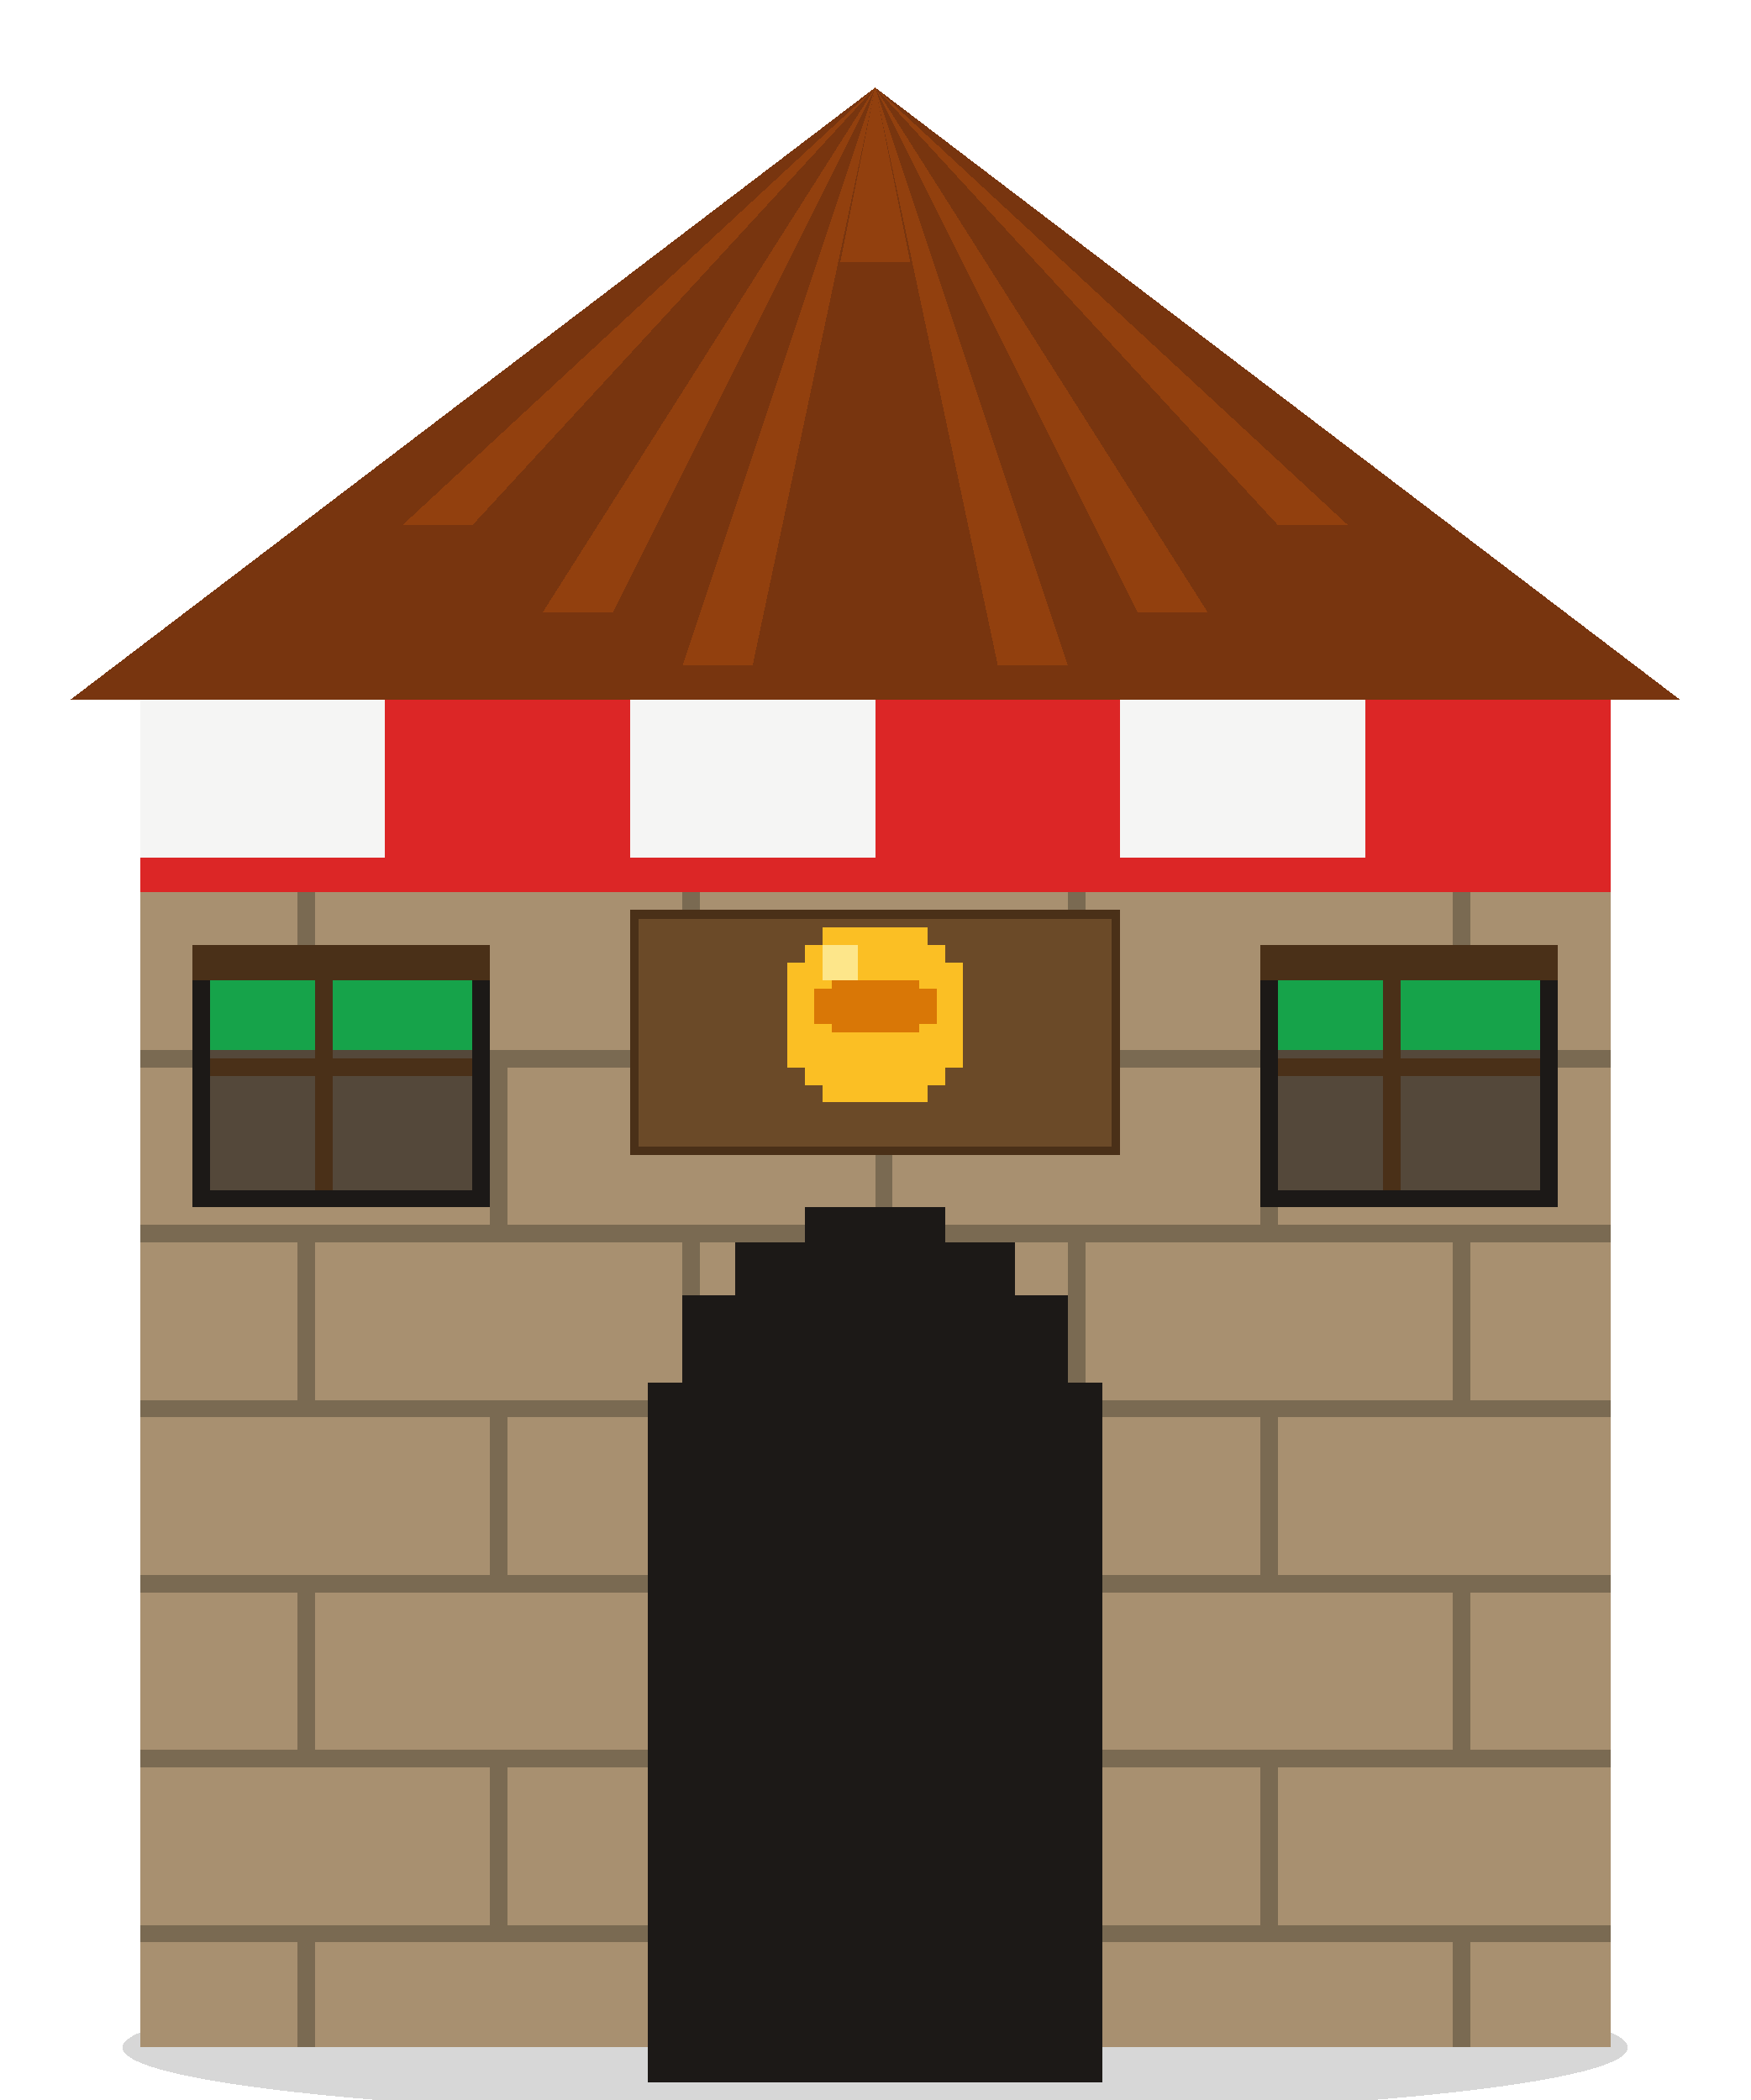
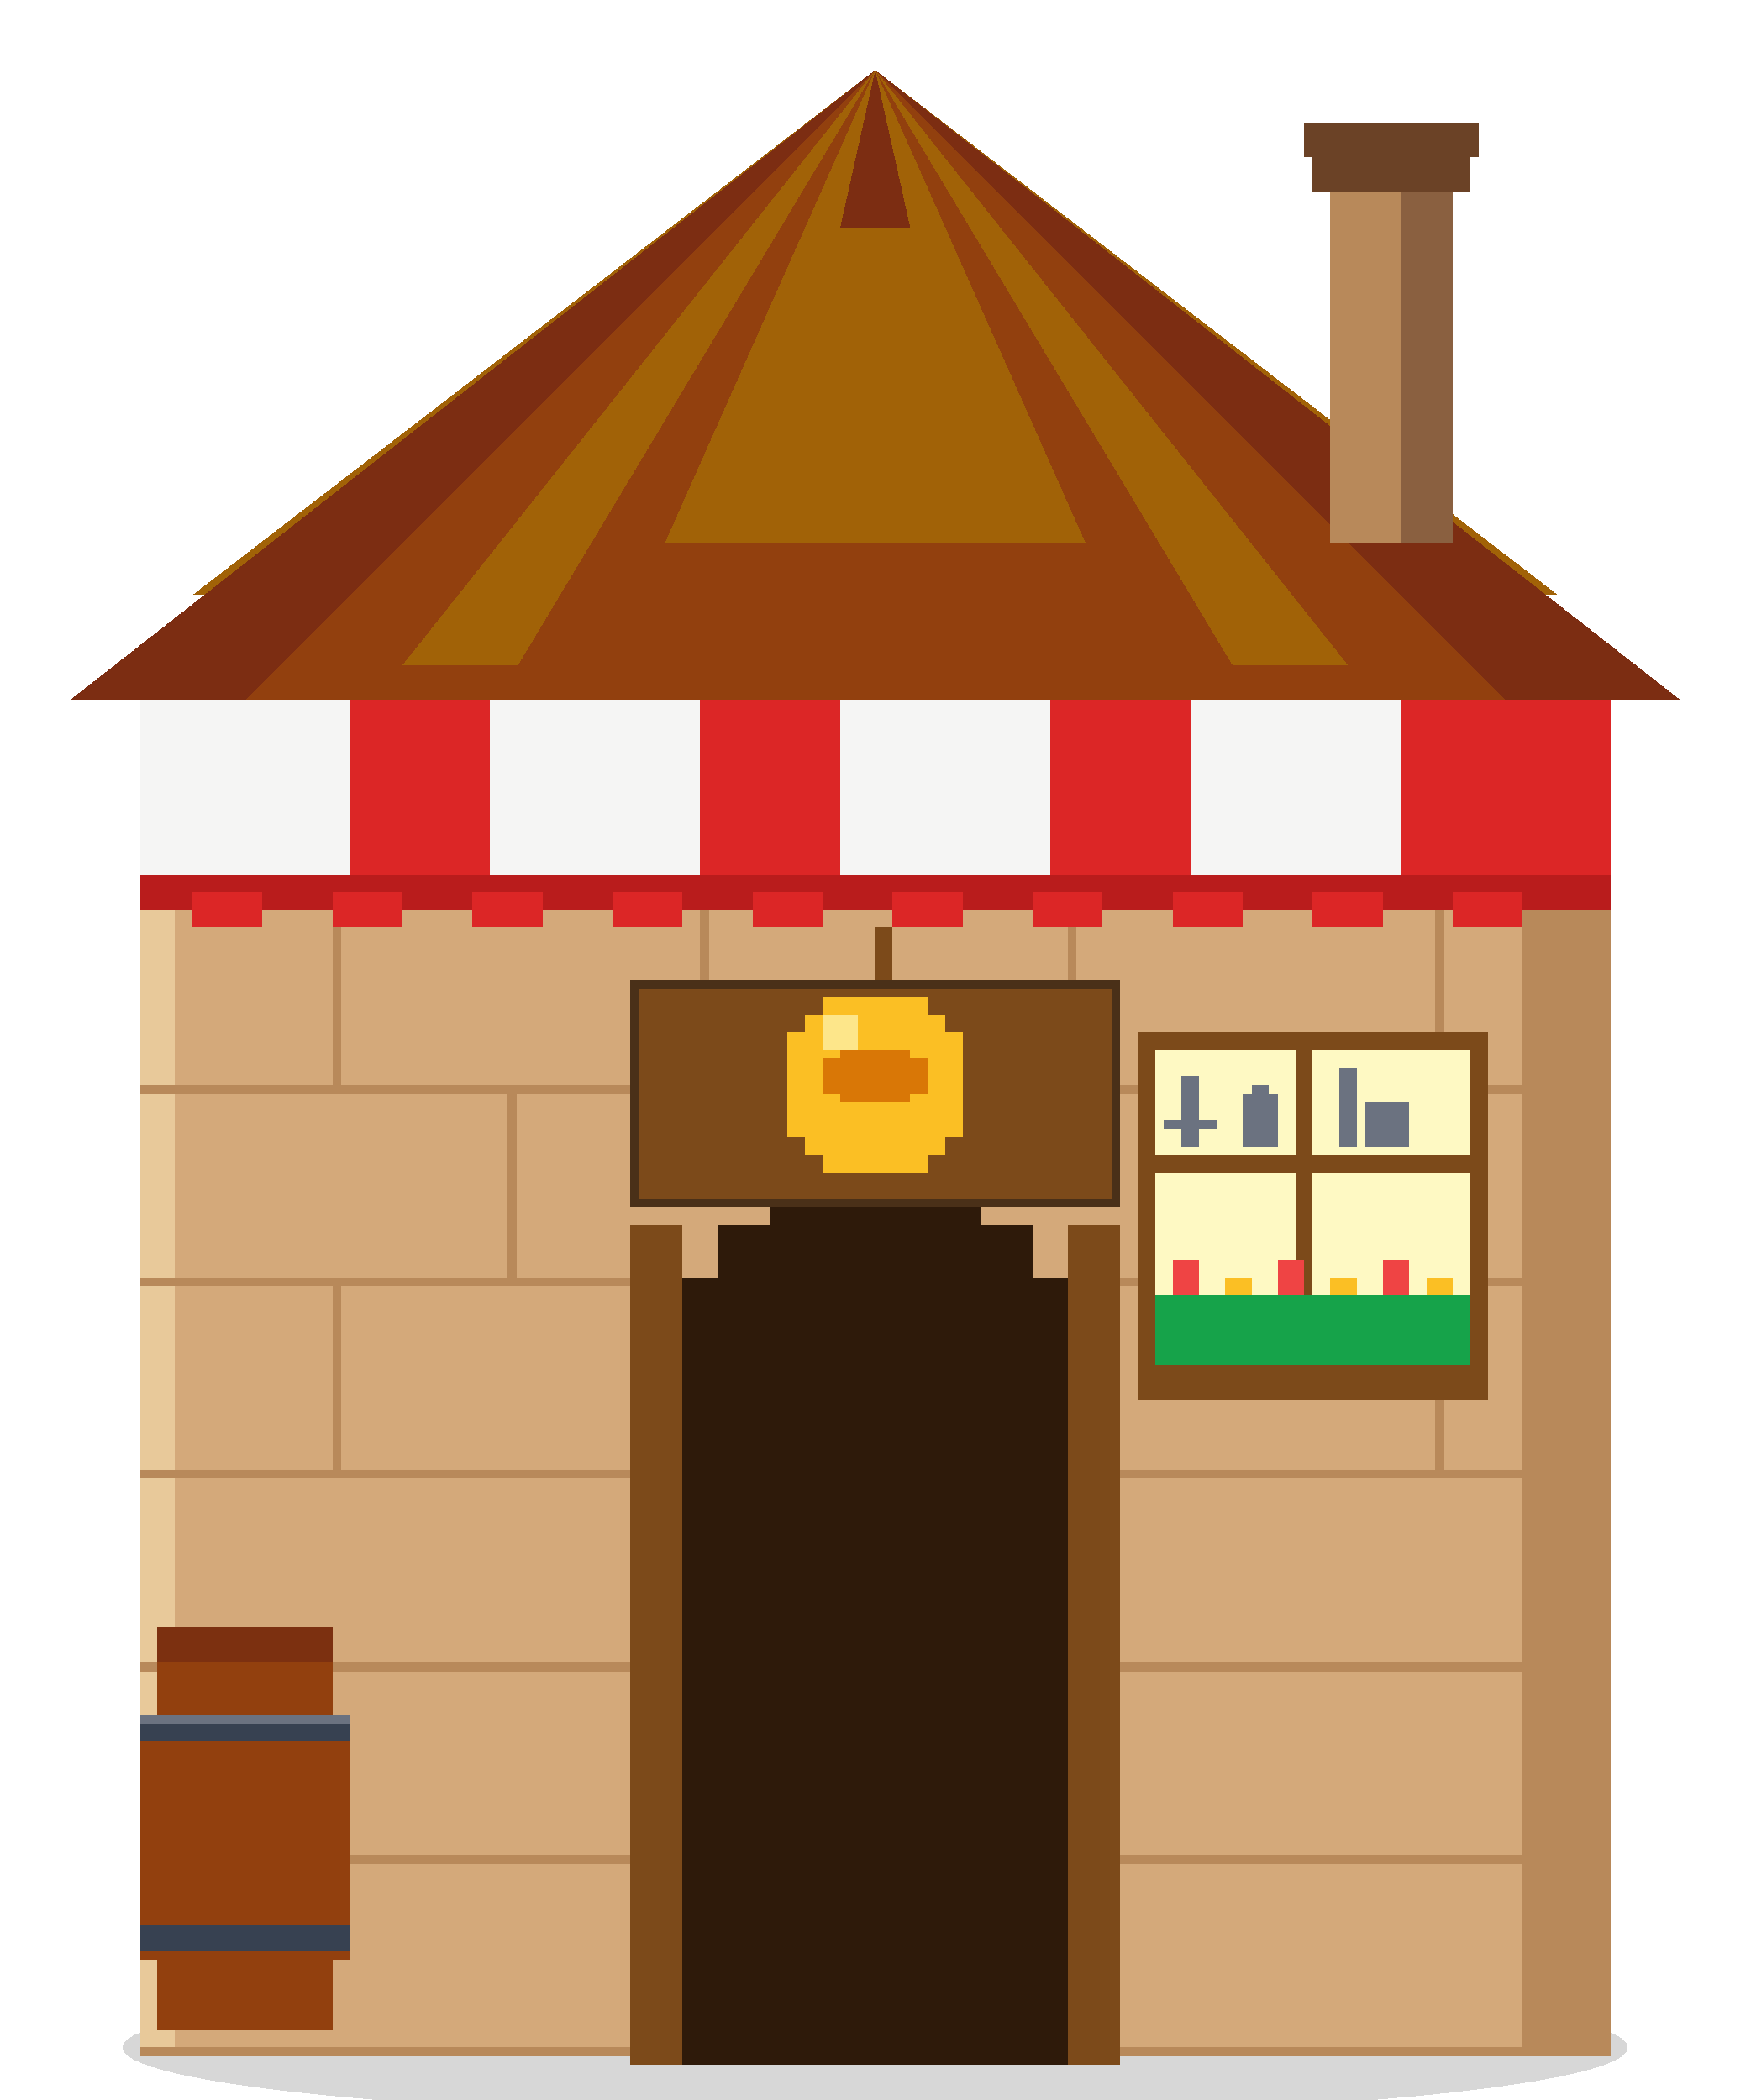
<svg xmlns="http://www.w3.org/2000/svg" width="200" height="240" viewBox="0 0 200 240" shape-rendering="crispEdges" image-rendering="pixelated">
  <ellipse cx="100" cy="234" rx="86" ry="8" fill="#000000" fill-opacity="0.16" />
-   <rect x="16" y="80" width="168" height="154" fill="#a89070" />
-   <rect x="16" y="100" width="168" height="2" fill="#7a6a52" />
-   <rect x="16" y="120" width="168" height="2" fill="#7a6a52" />
-   <rect x="16" y="140" width="168" height="2" fill="#7a6a52" />
-   <rect x="16" y="160" width="168" height="2" fill="#7a6a52" />
-   <rect x="16" y="180" width="168" height="2" fill="#7a6a52" />
-   <rect x="16" y="200" width="168" height="2" fill="#7a6a52" />
-   <rect x="16" y="220" width="168" height="2" fill="#7a6a52" />
-   <rect x="56" y="80" width="2" height="20" fill="#7a6a52" />
-   <rect x="100" y="80" width="2" height="20" fill="#7a6a52" />
-   <rect x="144" y="80" width="2" height="20" fill="#7a6a52" />
-   <rect x="34" y="100" width="2" height="20" fill="#7a6a52" />
-   <rect x="78" y="100" width="2" height="20" fill="#7a6a52" />
-   <rect x="122" y="100" width="2" height="20" fill="#7a6a52" />
-   <rect x="166" y="100" width="2" height="20" fill="#7a6a52" />
-   <rect x="56" y="120" width="2" height="20" fill="#7a6a52" />
-   <rect x="100" y="120" width="2" height="20" fill="#7a6a52" />
-   <rect x="144" y="120" width="2" height="20" fill="#7a6a52" />
-   <rect x="34" y="140" width="2" height="20" fill="#7a6a52" />
-   <rect x="78" y="140" width="2" height="20" fill="#7a6a52" />
-   <rect x="122" y="140" width="2" height="20" fill="#7a6a52" />
-   <rect x="166" y="140" width="2" height="20" fill="#7a6a52" />
-   <rect x="56" y="160" width="2" height="20" fill="#7a6a52" />
-   <rect x="100" y="160" width="2" height="20" fill="#7a6a52" />
-   <rect x="144" y="160" width="2" height="20" fill="#7a6a52" />
-   <rect x="34" y="180" width="2" height="20" fill="#7a6a52" />
-   <rect x="78" y="180" width="2" height="20" fill="#7a6a52" />
-   <rect x="122" y="180" width="2" height="20" fill="#7a6a52" />
-   <rect x="166" y="180" width="2" height="20" fill="#7a6a52" />
-   <rect x="56" y="200" width="2" height="20" fill="#7a6a52" />
-   <rect x="100" y="200" width="2" height="20" fill="#7a6a52" />
-   <rect x="144" y="200" width="2" height="20" fill="#7a6a52" />
-   <rect x="34" y="220" width="2" height="14" fill="#7a6a52" />
-   <rect x="78" y="220" width="2" height="14" fill="#7a6a52" />
-   <rect x="122" y="220" width="2" height="14" fill="#7a6a52" />
-   <rect x="166" y="220" width="2" height="14" fill="#7a6a52" />
-   <polygon points="100,10 8,80 192,80" fill="#78350f" />
-   <polygon points="100,10 46,60 54,60" fill="#92400e" />
-   <polygon points="100,10 62,70 70,70" fill="#92400e" />
-   <polygon points="100,10 78,76 86,76" fill="#92400e" />
-   <polygon points="100,10 154,60 146,60" fill="#92400e" />
-   <polygon points="100,10 138,70 130,70" fill="#92400e" />
-   <polygon points="100,10 122,76 114,76" fill="#92400e" />
-   <polygon points="100,10 96,30 104,30" fill="#92400e" />
-   <rect x="16" y="80" width="168" height="20" fill="#dc2626" />
-   <rect x="16" y="80" width="28" height="20" fill="#f5f5f4" />
-   <rect x="72" y="80" width="28" height="20" fill="#f5f5f4" />
-   <rect x="128" y="80" width="28" height="20" fill="#f5f5f4" />
-   <rect x="16" y="98" width="168" height="4" fill="#dc2626" />
-   <rect x="74" y="158" width="52" height="80" fill="#1c1917" />
-   <rect x="78" y="148" width="44" height="14" fill="#1c1917" />
-   <rect x="84" y="142" width="32" height="8" fill="#1c1917" />
-   <rect x="92" y="138" width="16" height="6" fill="#1c1917" />
-   <rect x="72" y="104" width="56" height="28" fill="#4a3018" />
-   <rect x="73" y="105" width="54" height="26" fill="#6b4a28" />
-   <rect x="92" y="108" width="16" height="16" fill="#fbbf24" />
-   <rect x="90" y="110" width="20" height="12" fill="#fbbf24" />
-   <rect x="94" y="106" width="12" height="20" fill="#fbbf24" />
-   <rect x="94" y="108" width="4" height="4" fill="#fde68a" />
-   <rect x="95" y="112" width="10" height="6" fill="#d97706" />
-   <rect x="93" y="113" width="14" height="4" fill="#d97706" />
-   <rect x="22" y="108" width="34" height="30" fill="#1c1917" />
-   <rect x="24" y="110" width="30" height="26" fill="#a89070" fill-opacity="0.4" />
-   <rect x="24" y="110" width="30" height="10" fill="#16a34a" />
-   <rect x="22" y="108" width="34" height="4" fill="#4a3018" />
-   <rect x="36" y="110" width="2" height="26" fill="#4a3018" />
-   <rect x="24" y="121" width="30" height="2" fill="#4a3018" />
-   <rect x="144" y="108" width="34" height="30" fill="#1c1917" />
-   <rect x="146" y="110" width="30" height="26" fill="#a89070" fill-opacity="0.4" />
-   <rect x="146" y="110" width="30" height="10" fill="#16a34a" />
-   <rect x="144" y="108" width="34" height="4" fill="#4a3018" />
-   <rect x="158" y="110" width="2" height="26" fill="#4a3018" />
-   <rect x="146" y="121" width="30" height="2" fill="#4a3018" />
+   <rect x="16" y="80" width="168" height="154" fill="#d4a97a" />
+   <rect x="174" y="80" width="10" height="154" fill="#b8895a" />
+   <rect x="16" y="80" width="4" height="154" fill="#e8c99a" />
+   <rect x="16" y="102" width="168" height="1" fill="#b8895a" />
+   <rect x="16" y="124" width="168" height="1" fill="#b8895a" />
+   <rect x="16" y="146" width="168" height="1" fill="#b8895a" />
+   <rect x="16" y="168" width="168" height="1" fill="#b8895a" />
+   <rect x="16" y="190" width="168" height="1" fill="#b8895a" />
+   <rect x="16" y="212" width="168" height="1" fill="#b8895a" />
+   <rect x="16" y="234" width="168" height="1" fill="#b8895a" />
+   <rect x="58" y="80" width="1" height="22" fill="#b8895a" />
+   <rect x="100" y="80" width="1" height="22" fill="#b8895a" />
+   <rect x="142" y="80" width="1" height="22" fill="#b8895a" />
+   <rect x="38" y="102" width="1" height="22" fill="#b8895a" />
+   <rect x="80" y="102" width="1" height="22" fill="#b8895a" />
+   <rect x="122" y="102" width="1" height="22" fill="#b8895a" />
+   <rect x="164" y="102" width="1" height="22" fill="#b8895a" />
+   <rect x="58" y="124" width="1" height="22" fill="#b8895a" />
+   <rect x="100" y="124" width="1" height="22" fill="#b8895a" />
+   <rect x="142" y="124" width="1" height="22" fill="#b8895a" />
+   <rect x="38" y="146" width="1" height="22" fill="#b8895a" />
+   <rect x="80" y="146" width="1" height="22" fill="#b8895a" />
+   <rect x="122" y="146" width="1" height="22" fill="#b8895a" />
+   <rect x="164" y="146" width="1" height="22" fill="#b8895a" />
+   <polygon points="100,8 8,80 192,80" fill="#92400e" />
+   <polygon points="100,8 22,68 178,68" fill="#a16207" />
+   <polygon points="100,8 34,72 166,72" fill="#92400e" />
+   <polygon points="100,8 46,76 154,76" fill="#a16207" />
+   <polygon points="100,8 58,78 142,78" fill="#92400e" />
+   <polygon points="100,8 76,62 124,62" fill="#a16207" />
+   <polygon points="100,8 96,26 104,26" fill="#7c2d12" />
+   <polygon points="100,8 8,80 28,80" fill="#7c2d12" />
+   <polygon points="100,8 172,80 192,80" fill="#7c2d12" />
+   <rect x="152" y="20" width="14" height="42" fill="#b8895a" />
+   <rect x="160" y="20" width="6" height="42" fill="#8a6040" />
+   <rect x="150" y="16" width="18" height="6" fill="#6b4226" />
+   <rect x="149" y="14" width="20" height="4" fill="#6b4226" />
+   <rect x="16" y="80" width="168" height="22" fill="#dc2626" />
+   <rect x="16" y="80" width="24" height="22" fill="#f5f5f4" />
+   <rect x="56" y="80" width="24" height="22" fill="#f5f5f4" />
+   <rect x="96" y="80" width="24" height="22" fill="#f5f5f4" />
+   <rect x="136" y="80" width="24" height="22" fill="#f5f5f4" />
+   <rect x="16" y="100" width="168" height="4" fill="#b91c1c" />
+   <rect x="22" y="102" width="8" height="4" fill="#dc2626" />
+   <rect x="38" y="102" width="8" height="4" fill="#dc2626" />
+   <rect x="54" y="102" width="8" height="4" fill="#dc2626" />
+   <rect x="70" y="102" width="8" height="4" fill="#dc2626" />
+   <rect x="86" y="102" width="8" height="4" fill="#dc2626" />
+   <rect x="102" y="102" width="8" height="4" fill="#dc2626" />
+   <rect x="118" y="102" width="8" height="4" fill="#dc2626" />
+   <rect x="134" y="102" width="8" height="4" fill="#dc2626" />
+   <rect x="150" y="102" width="8" height="4" fill="#dc2626" />
+   <rect x="166" y="102" width="8" height="4" fill="#dc2626" />
+   <rect x="72" y="156" width="56" height="80" fill="#2e1a0a" />
+   <rect x="76" y="146" width="48" height="14" fill="#2e1a0a" />
+   <rect x="82" y="140" width="36" height="8" fill="#2e1a0a" />
+   <rect x="88" y="136" width="24" height="6" fill="#2e1a0a" />
+   <rect x="72" y="140" width="6" height="96" fill="#7c4a1a" />
+   <rect x="122" y="140" width="6" height="96" fill="#7c4a1a" />
+   <rect x="130" y="118" width="40" height="34" fill="#7c4a1a" />
+   <rect x="132" y="120" width="36" height="30" fill="#fef9c3" />
+   <rect x="148" y="120" width="2" height="30" fill="#7c4a1a" />
+   <rect x="132" y="132" width="36" height="2" fill="#7c4a1a" />
+   <rect x="135" y="123" width="2" height="8" fill="#6b7280" />
+   <rect x="133" y="128" width="6" height="1" fill="#6b7280" />
+   <rect x="142" y="125" width="4" height="6" fill="#6b7280" />
+   <rect x="143" y="124" width="2" height="2" fill="#6b7280" />
+   <rect x="153" y="122" width="2" height="9" fill="#6b7280" />
+   <rect x="156" y="126" width="5" height="5" fill="#6b7280" />
+   <rect x="100" y="106" width="2" height="6" fill="#7c4a1a" />
+   <rect x="72" y="112" width="56" height="26" fill="#4a3018" />
+   <rect x="73" y="113" width="54" height="24" fill="#7c4a1a" />
+   <rect x="92" y="116" width="16" height="16" fill="#fbbf24" />
+   <rect x="90" y="118" width="20" height="12" fill="#fbbf24" />
+   <rect x="94" y="114" width="12" height="20" fill="#fbbf24" />
+   <rect x="94" y="116" width="4" height="4" fill="#fde68a" />
+   <rect x="96" y="120" width="8" height="6" fill="#d97706" />
+   <rect x="94" y="121" width="12" height="4" fill="#d97706" />
+   <rect x="130" y="152" width="40" height="8" fill="#7c4a1a" />
+   <rect x="132" y="148" width="36" height="8" fill="#16a34a" />
+   <rect x="134" y="144" width="3" height="4" fill="#ef4444" />
+   <rect x="140" y="146" width="3" height="2" fill="#fbbf24" />
+   <rect x="146" y="144" width="3" height="4" fill="#ef4444" />
+   <rect x="152" y="146" width="3" height="2" fill="#fbbf24" />
+   <rect x="158" y="144" width="3" height="4" fill="#ef4444" />
+   <rect x="163" y="146" width="3" height="2" fill="#fbbf24" />
+   <rect x="18" y="188" width="20" height="44" fill="#92400e" />
+   <rect x="16" y="196" width="24" height="28" fill="#92400e" />
+   <rect x="16" y="196" width="24" height="3" fill="#374151" />
+   <rect x="16" y="220" width="24" height="3" fill="#374151" />
+   <rect x="16" y="196" width="24" height="1" fill="#6b7280" />
+   <rect x="18" y="186" width="20" height="4" fill="#7c3010" />
</svg>
